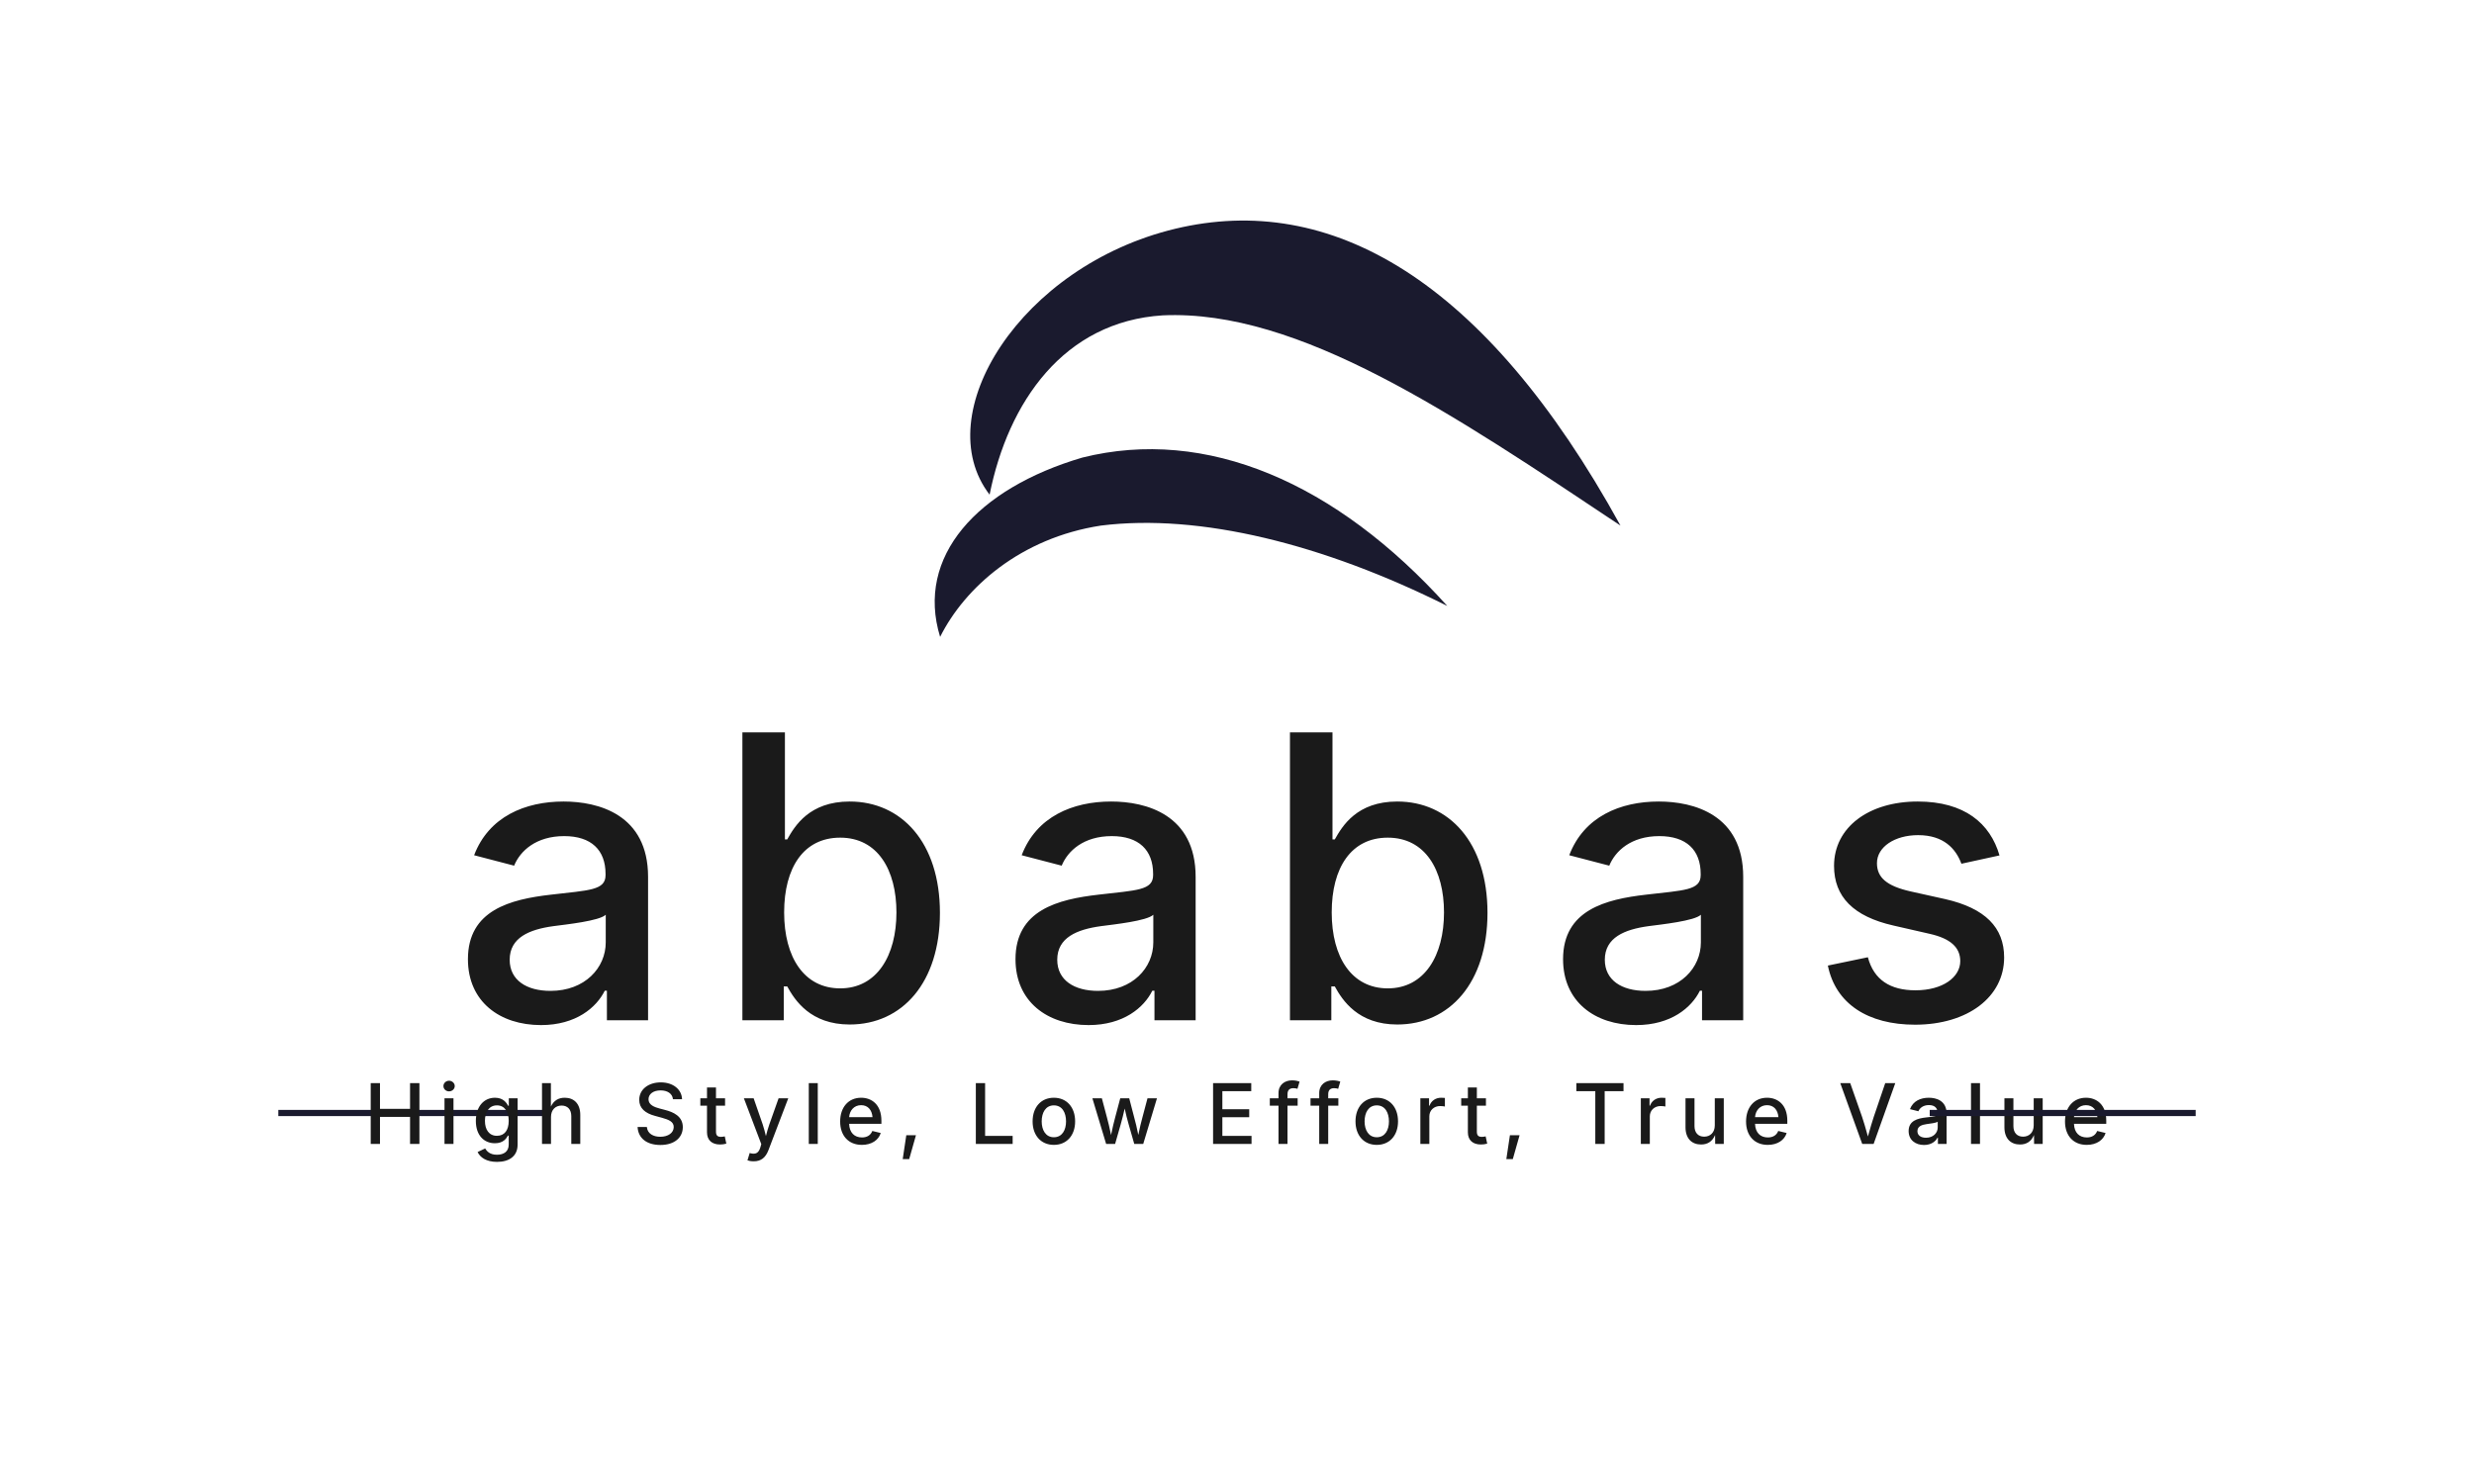
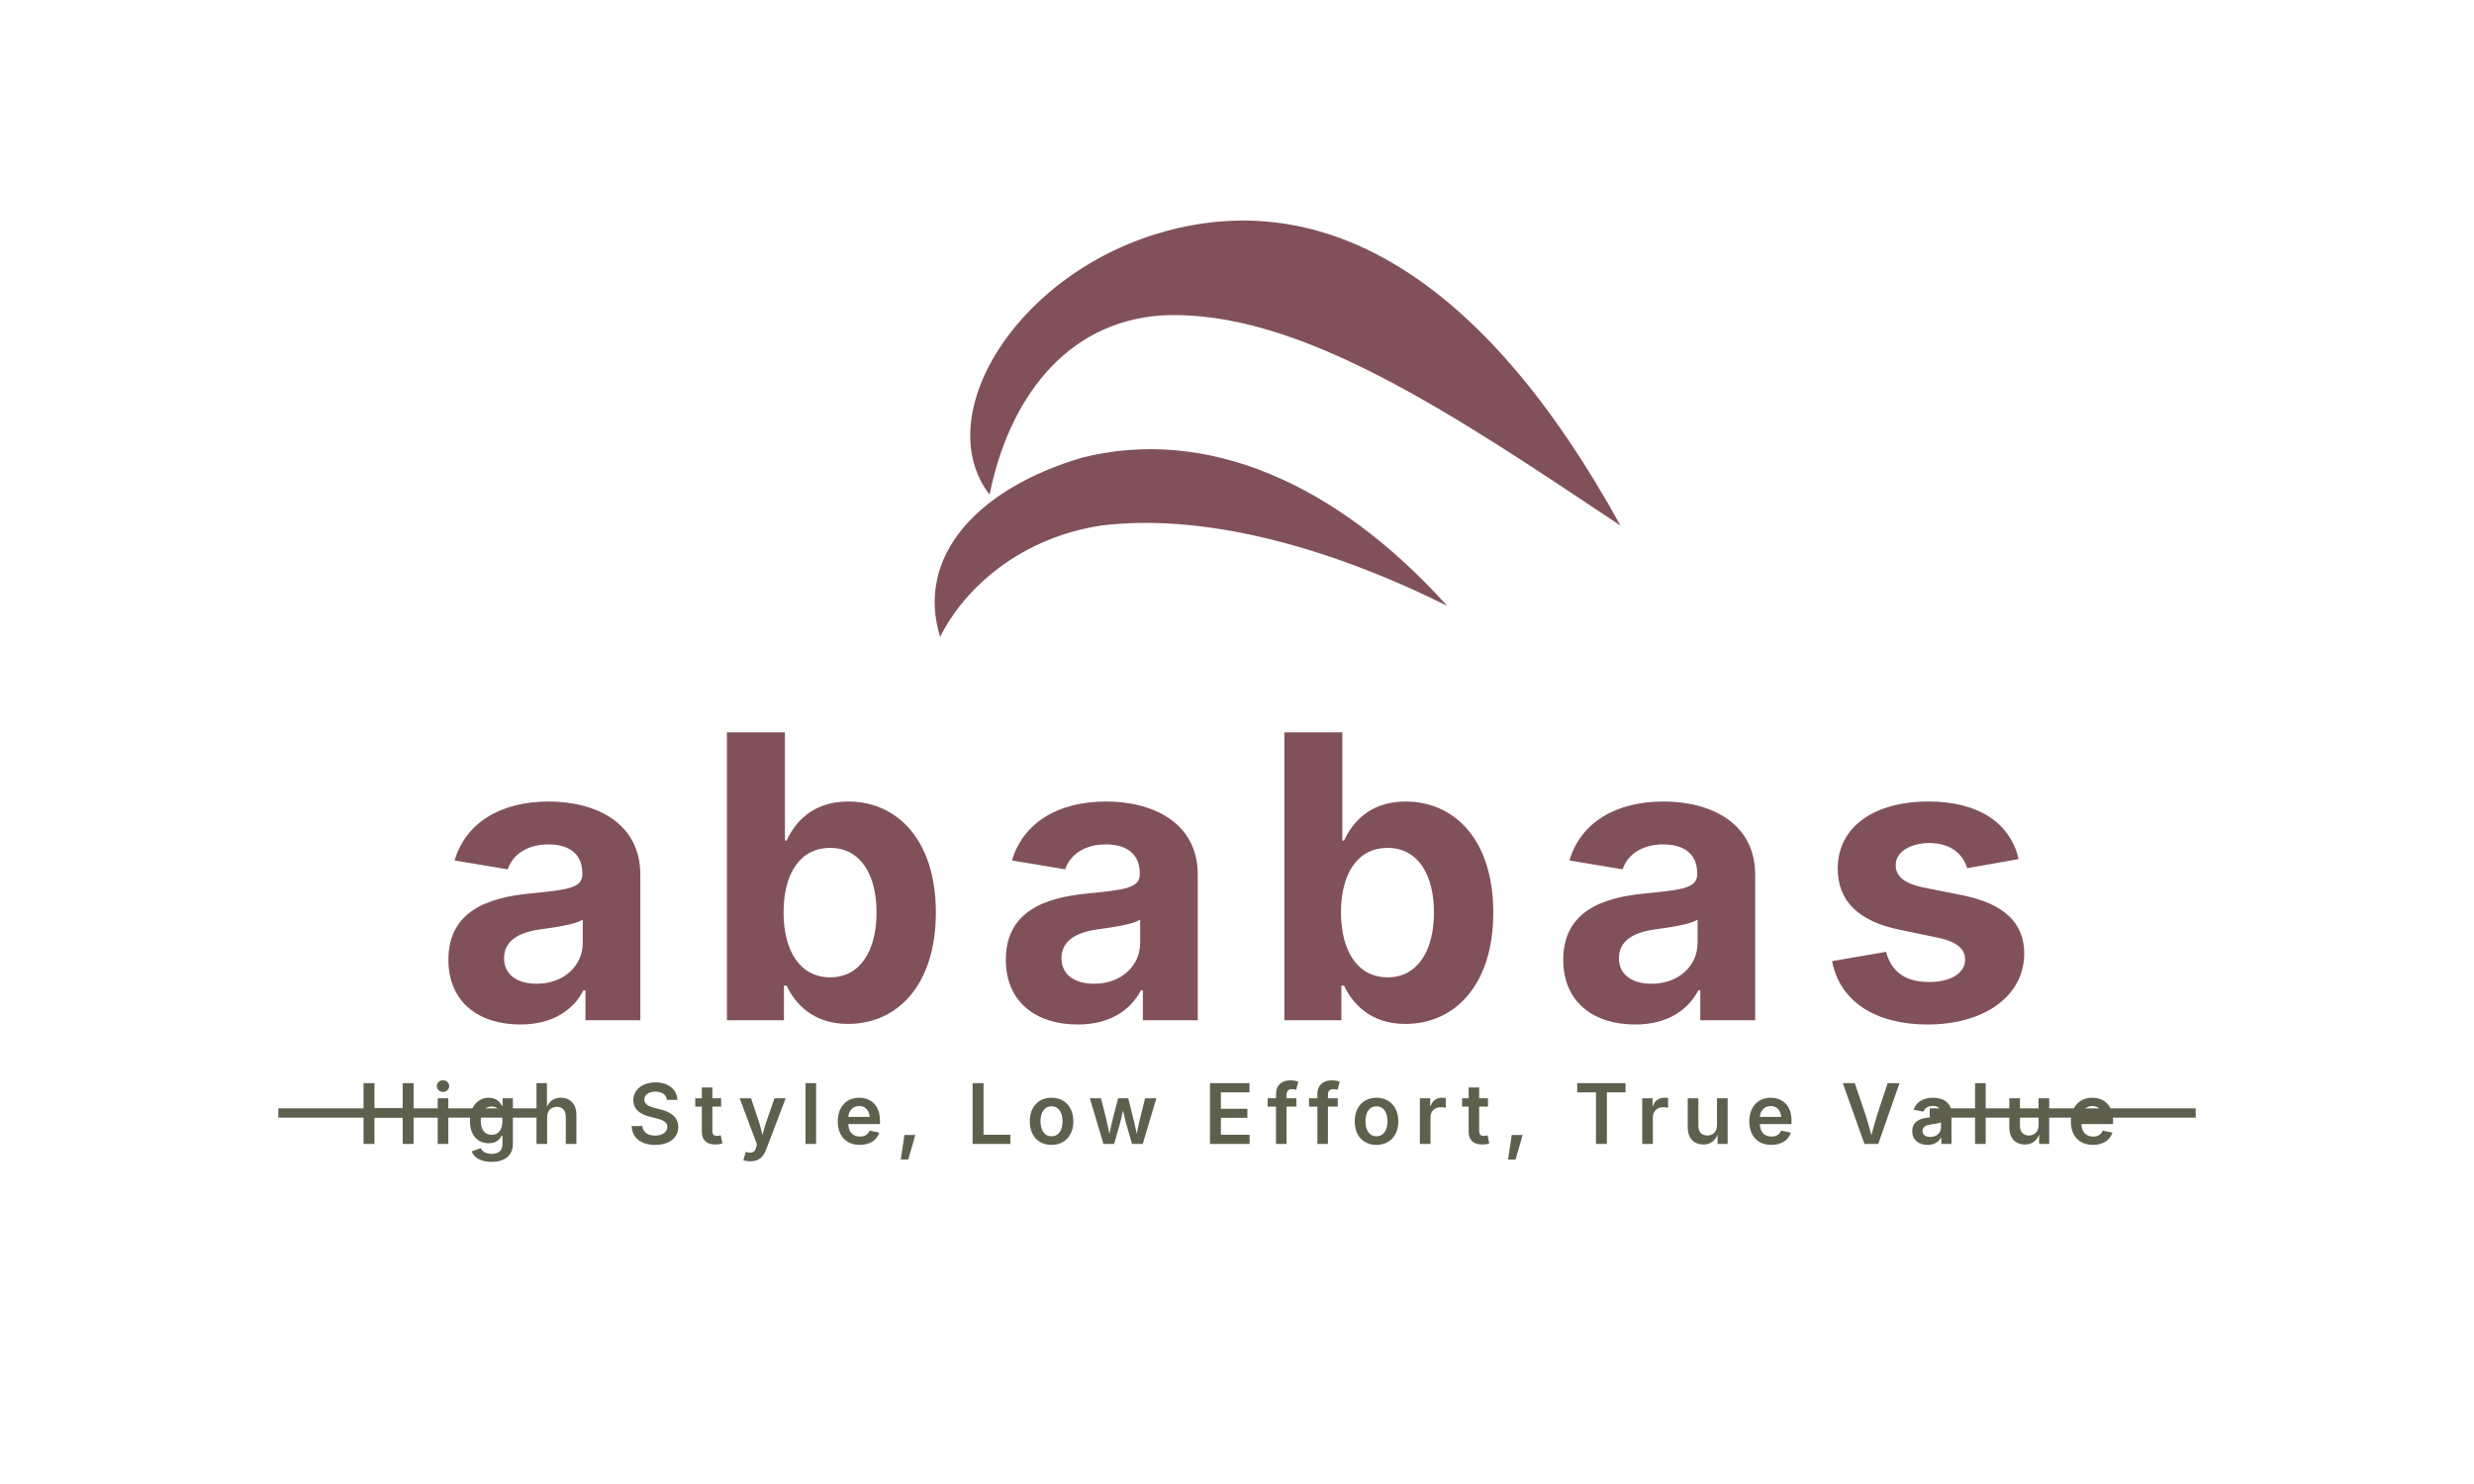
<svg xmlns="http://www.w3.org/2000/svg" viewBox="0 0 400 240" width="100%" height="100%">
  <defs>
    <style>
-       .logo-text { font-family: 'Quicksand', 'Montserrat', -apple-system, sans-serif; font-size: 64px; font-weight: 500; fill: #1A1A1A; letter-spacing: 6px; }
-       .tagline-text { font-family: 'Montserrat', -apple-system, sans-serif; font-size: 13.5px; font-weight: 500; fill: #1A1A1A; letter-spacing: 2px; }
+       .logo-text { font-family: 'Quicksand', 'Montserrat', -apple-system, sans-serif; font-size: 64px; font-weight: 700; fill: #81515A; letter-spacing: 6px; }
+       .tagline-text { font-family: 'Montserrat', -apple-system, sans-serif; font-size: 13.5px; font-weight: 600; fill: #5E604D; letter-spacing: 2px; }
    </style>
  </defs>
-   <g fill="#1A1A2E" transform="translate(0, -5)">
+   <g fill="#81515A" transform="translate(0, -5)">
    <path d="M 160 85 C 150 72 165 48 190 42 C 215 36 240 50 262 90 C 235 72 210 55 188 56 C 172 57 163 70 160 85 Z" />
    <path d="M 152 108 C 148 95 158 84 175 79 C 195 74 216 83 234 103 C 214 93 194 88 178 90 C 165 92 156 100 152 108 Z" />
  </g>
  <text x="200" y="165" text-anchor="middle" class="logo-text">ababas</text>
  <g transform="translate(0, 185)">
-     <line x1="45" y1="-5" x2="88" y2="-5" stroke="#1A1A2E" stroke-width="1" />
+     <line x1="45" y1="-5" x2="88" y2="-5" stroke="#5E604D" stroke-width="1.5" />
    <text x="200" y="0" text-anchor="middle" class="tagline-text">High Style, Low Effort, True Value</text>
-     <line x1="312" y1="-5" x2="355" y2="-5" stroke="#1A1A2E" stroke-width="1" />
+     <line x1="312" y1="-5" x2="355" y2="-5" stroke="#5E604D" stroke-width="1.5" />
  </g>
</svg>
